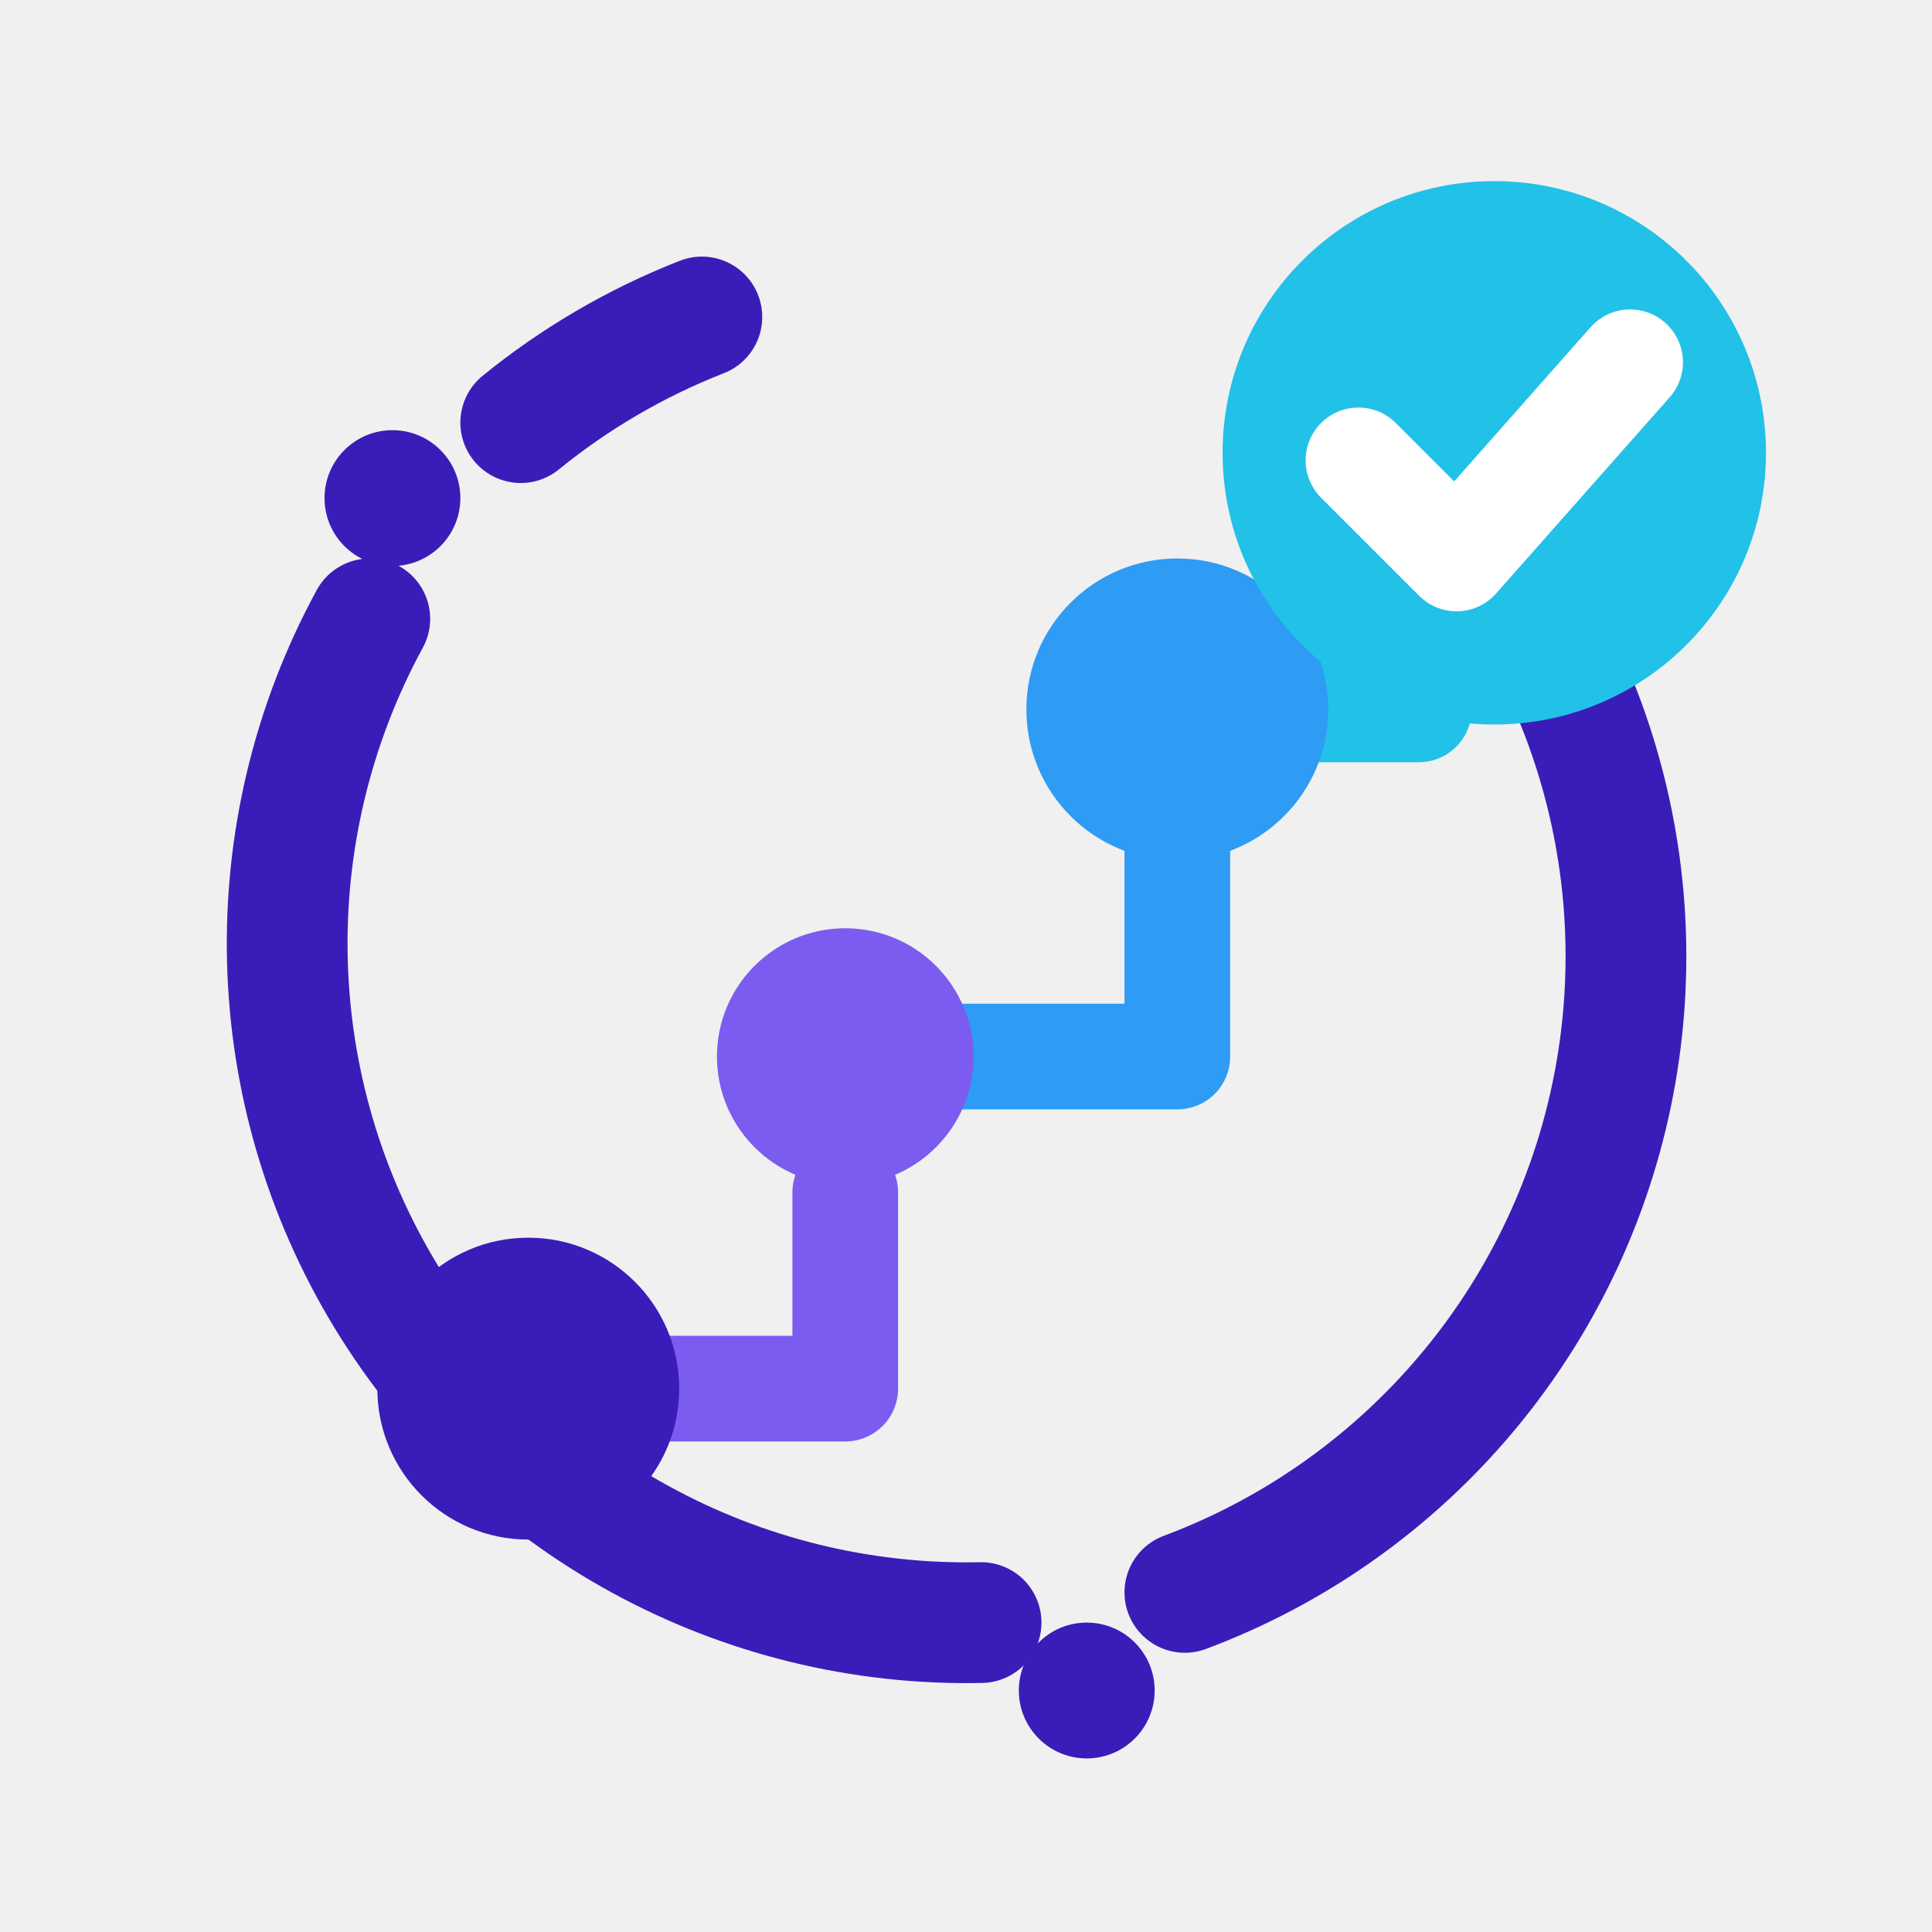
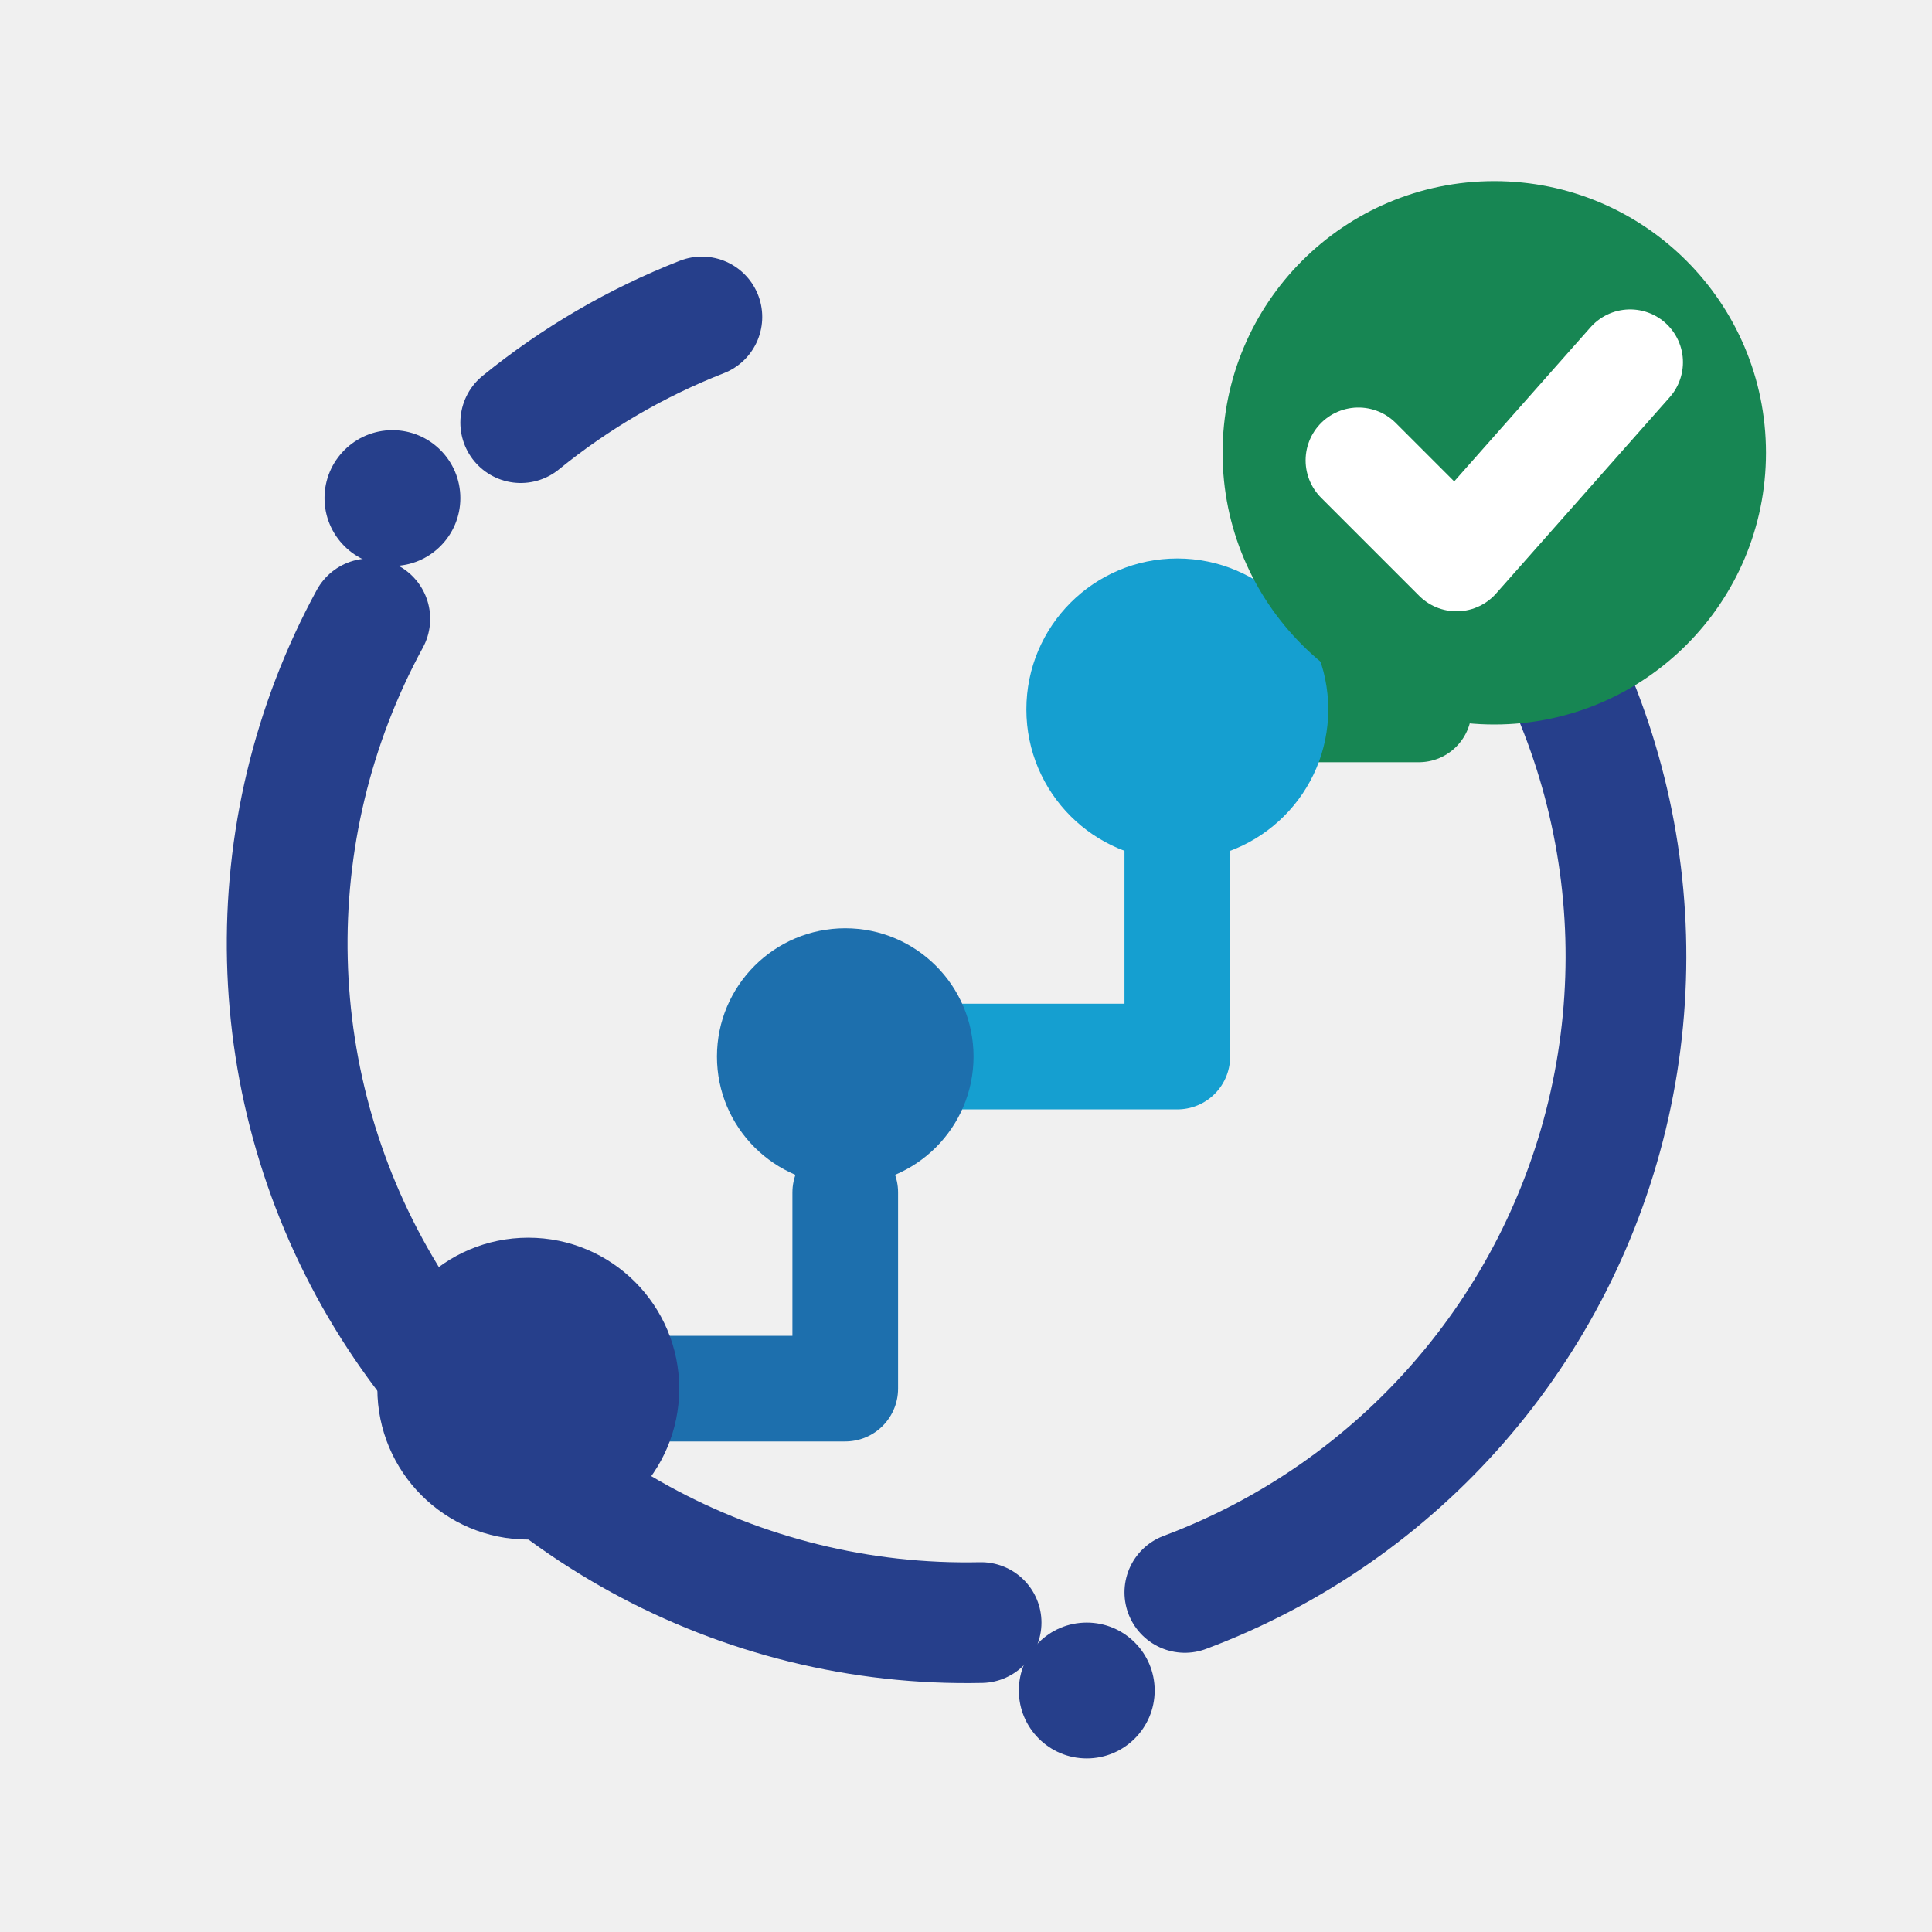
- <svg xmlns="http://www.w3.org/2000/svg" viewBox="0 0 128 128" role="img" aria-label="Générateur de fiches procédure">
+ <svg xmlns="http://www.w3.org/2000/svg" viewBox="0 0 128 128" role="img" aria-label="OPTIPROCESS">
  <g fill="none" stroke-linecap="round" stroke-linejoin="round">
-     <g stroke="#3A1DB8" stroke-width="8">
+     <g stroke="#263F8B" stroke-width="8">
      <path d="M 95.0 32.0 A 45 45 0 0 1 78.5 105.5" />
      <path d="M 65.0 107.5 A 45 45 0 0 1 24.5 41.0" />
      <path d="M 34.5 28.0 A 45 45 0 0 1 46.5 21.0" />
    </g>
-     <circle cx="26.0" cy="33.0" r="4.5" fill="#3A1DB8" />
-     <circle cx="72.0" cy="112.0" r="4.5" fill="#3A1DB8" />
-     <path d="M 44 92 H 56 V 79" stroke="#7C5CF0" stroke-width="7" />
-     <path d="M 63 70 H 78 V 56" stroke="#2E9BF5" stroke-width="7" />
-     <path d="M 87 47 H 94 V 41" stroke="#22C1E8" stroke-width="7" />
+     <circle cx="26.0" cy="33.0" r="4.5" fill="#263F8B" />
+     <circle cx="72.0" cy="112.0" r="4.5" fill="#263F8B" />
+     <path d="M 44 92 H 56 V 79" stroke="#1D6FAD" stroke-width="7" />
+     <path d="M 63 70 H 78 V 56" stroke="#159FD0" stroke-width="7" />
+     <path d="M 87 47 H 94 V 41" stroke="#178653" stroke-width="7" />
  </g>
-   <circle cx="35" cy="92" r="10" fill="#3A1DB8" />
-   <circle cx="56" cy="70" r="8.5" fill="#7C5CF0" />
-   <circle cx="78" cy="47" r="10" fill="#2E9BF5" />
-   <circle cx="99" cy="30" r="18" fill="#22C1E8" />
+   <circle cx="35" cy="92" r="10" fill="#263F8B" />
+   <circle cx="56" cy="70" r="8.5" fill="#1D6FAD" />
+   <circle cx="78" cy="47" r="10" fill="#159FD0" />
+   <circle cx="99" cy="30" r="18" fill="#178653" />
  <path d="M 90 30.5 L 96.5 37 L 108 24" fill="none" stroke="#FFFFFF" stroke-width="7" stroke-linecap="round" stroke-linejoin="round" />
</svg>
